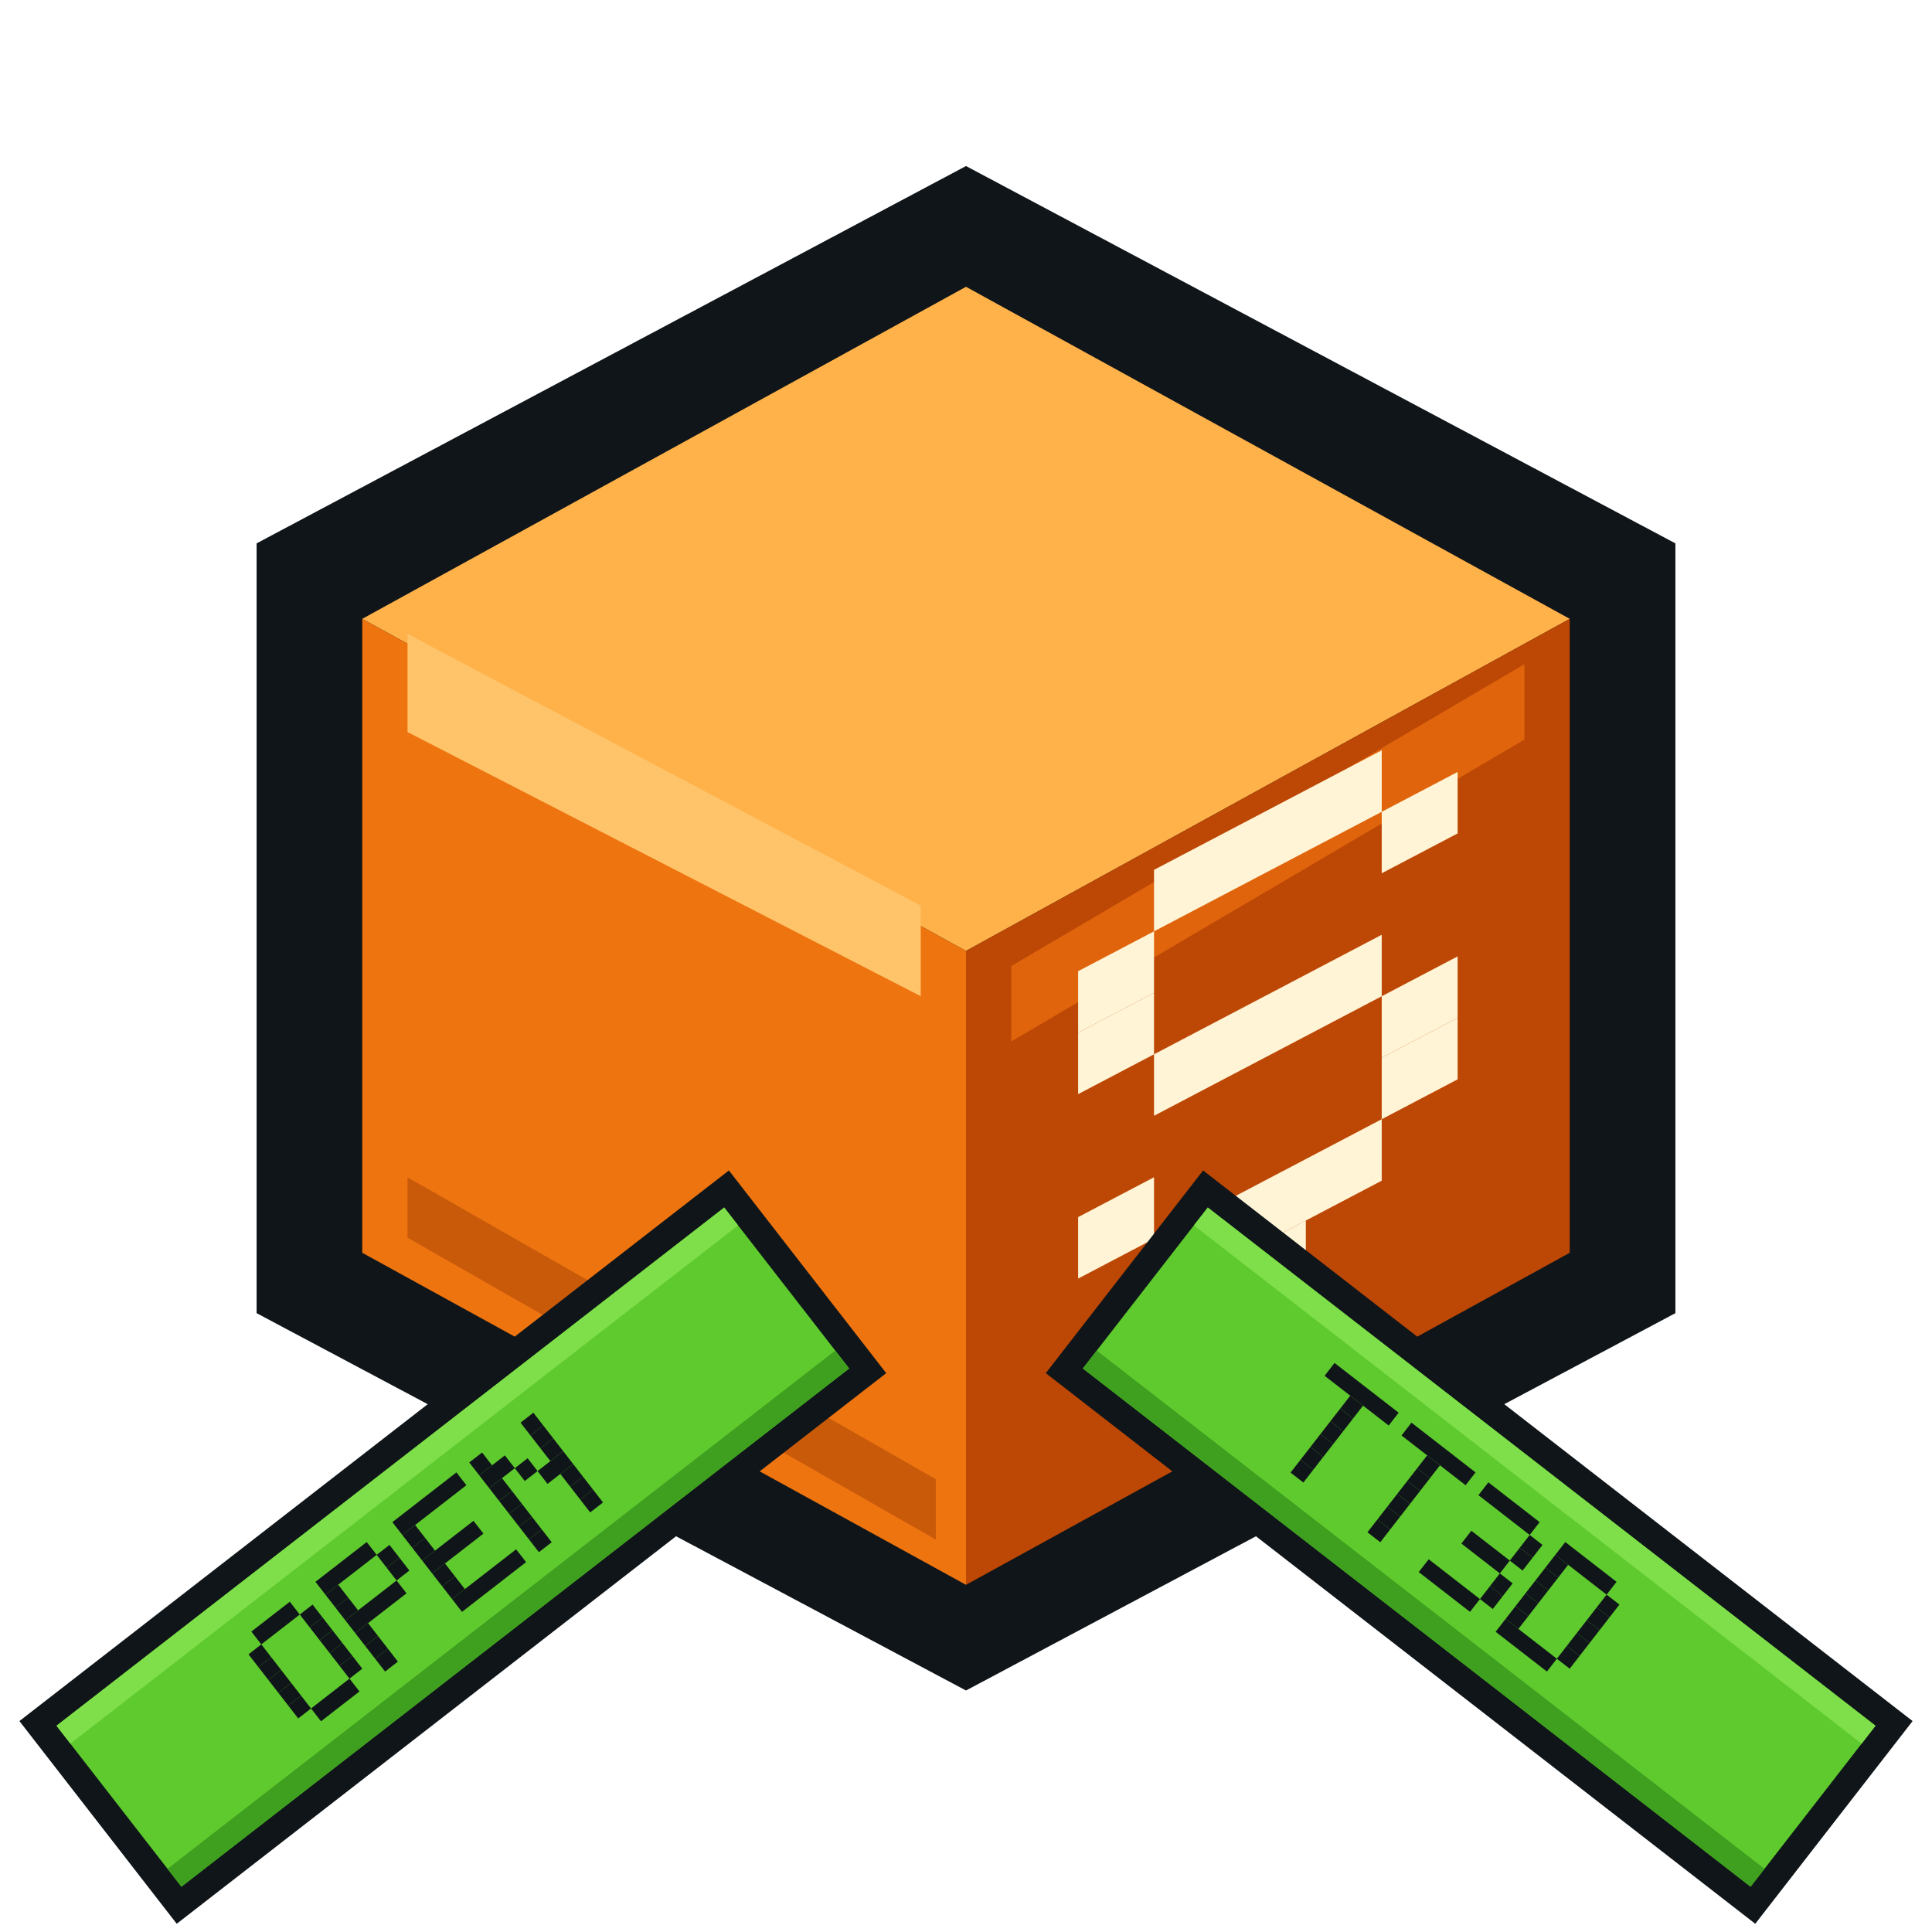
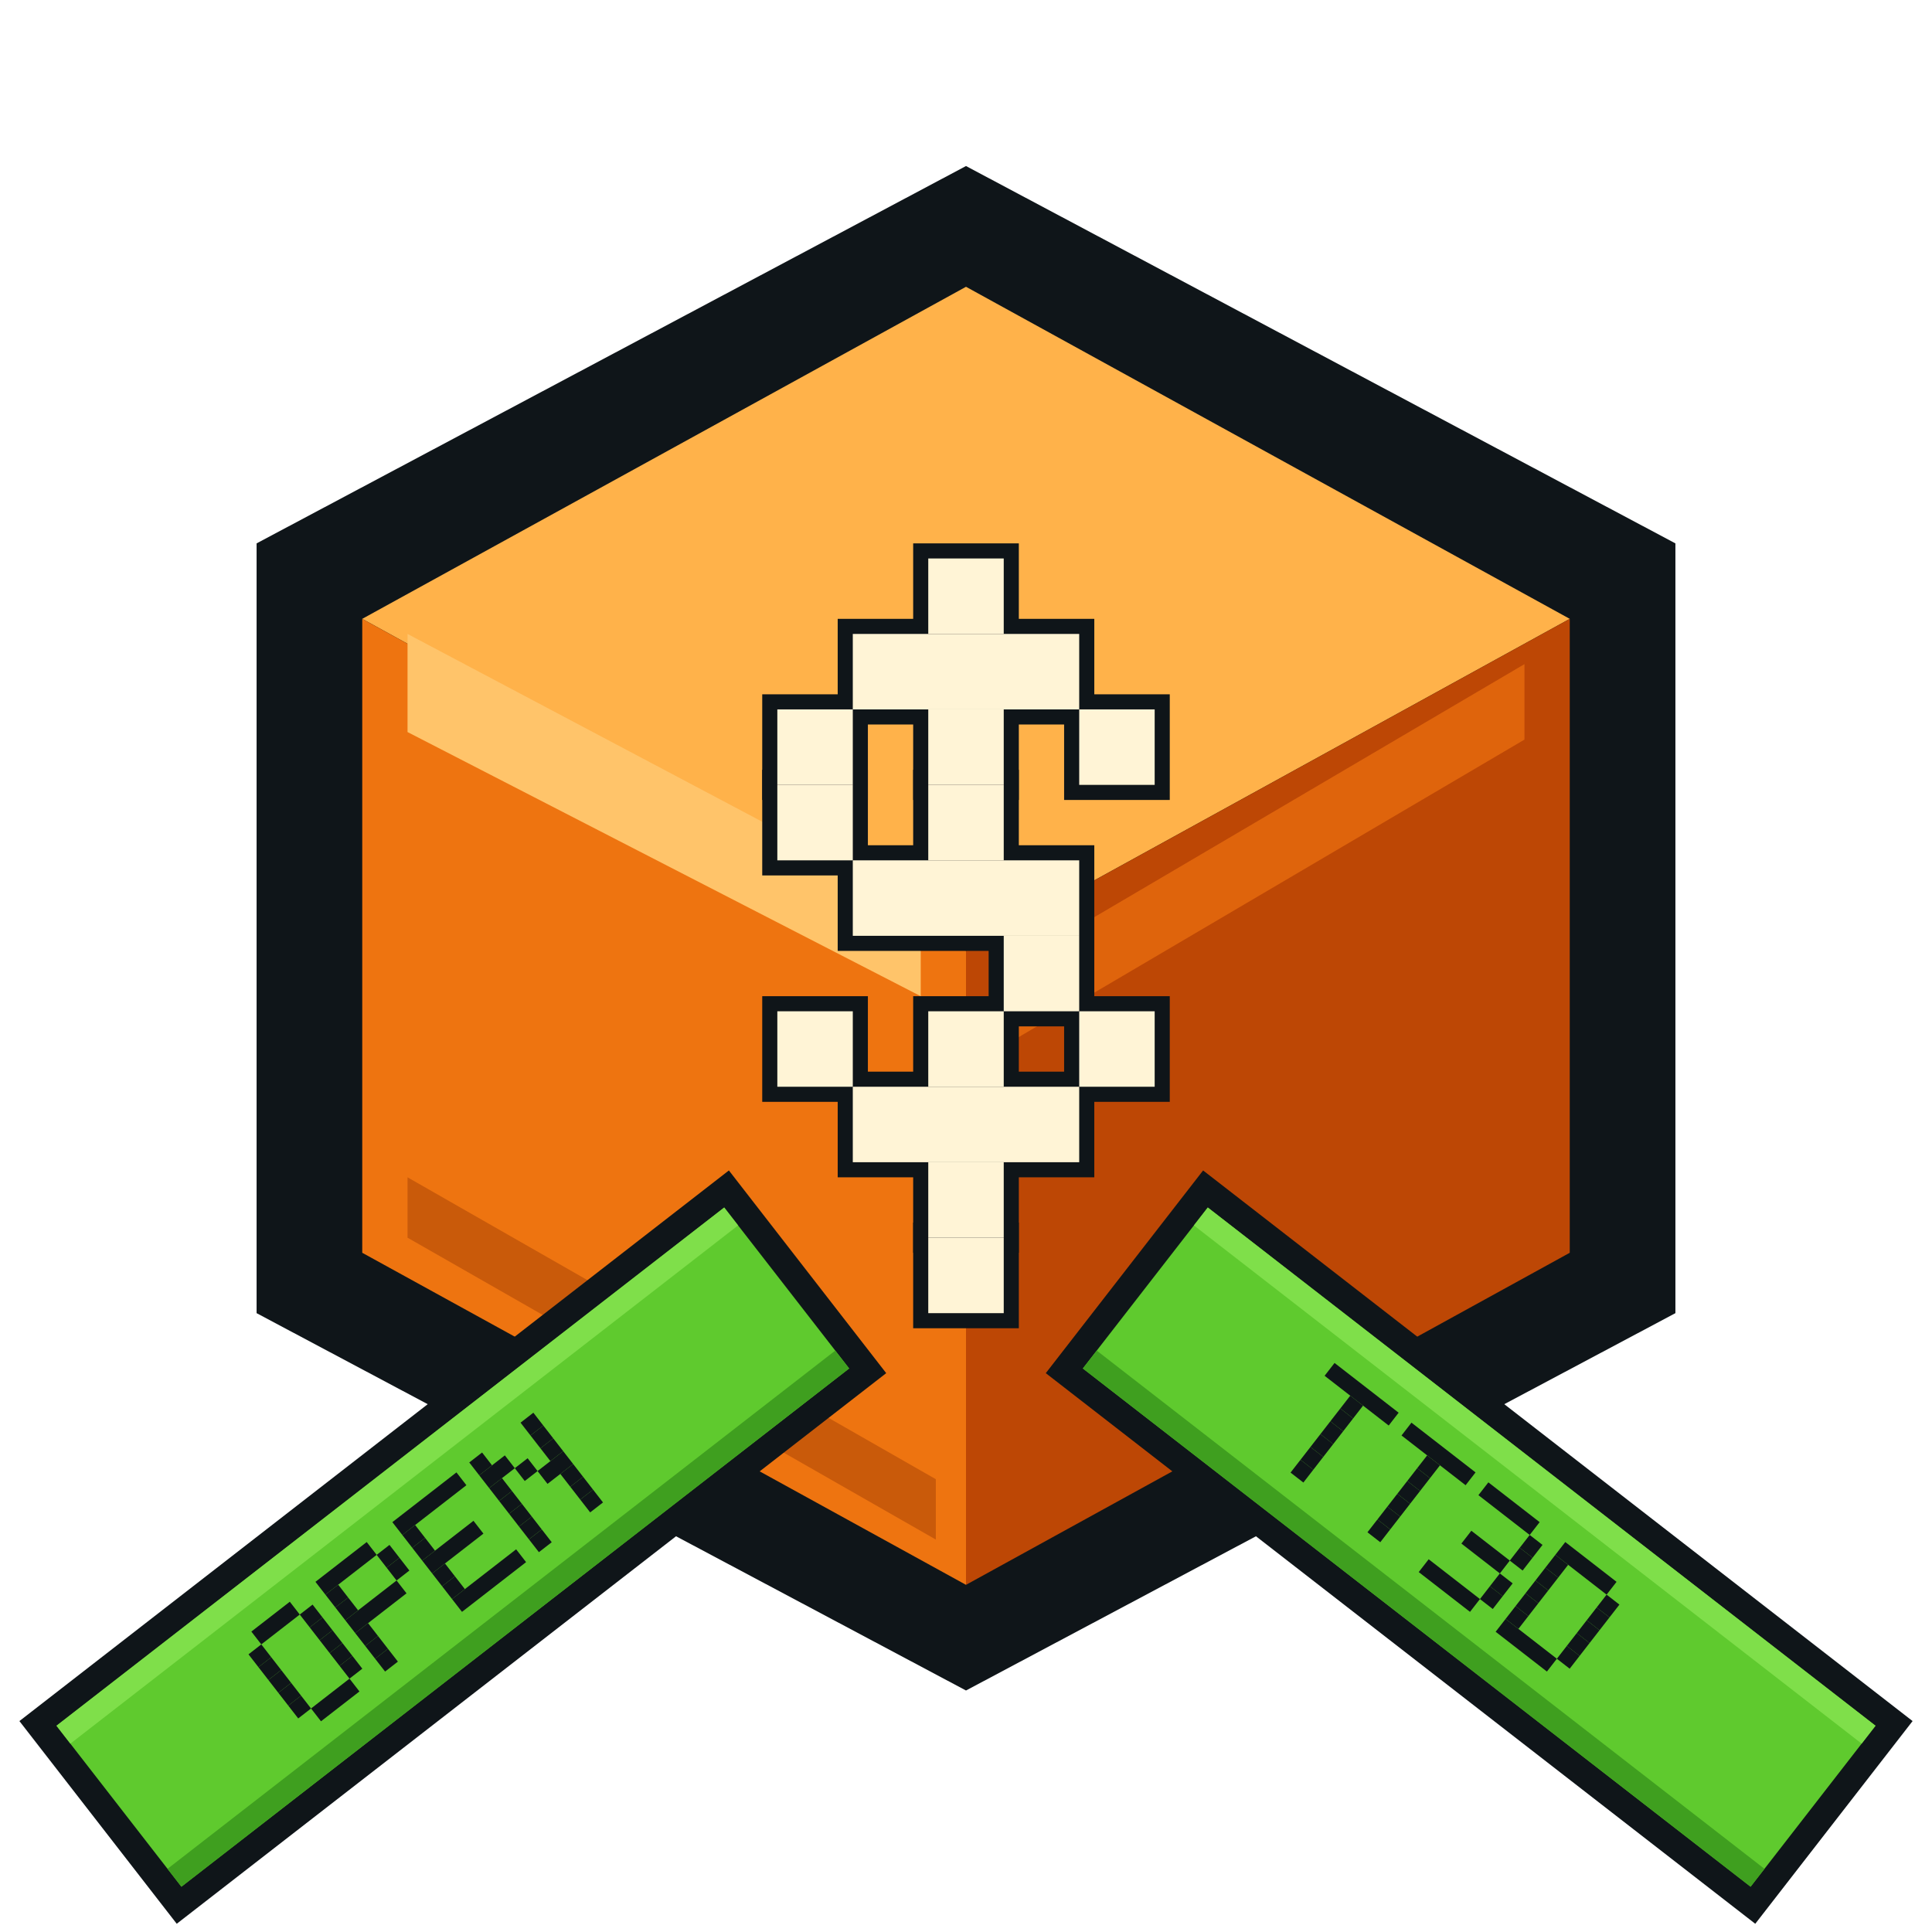
<svg xmlns="http://www.w3.org/2000/svg" width="256" height="256" viewBox="0 0 256 256">
  <polygon points="128.000,22.000 222.000,72.000 222.000,174.000 128.000,224.000 34.000,174.000 34.000,72.000" fill="#0f1519" />
  <polygon points="128.000,38.000 208.000,82.000 128.000,126.000 48.000,82.000" fill="#ffb24a" />
  <polygon points="48.000,82.000 128.000,126.000 128.000,210.000 48.000,166.000" fill="#ee7410" />
  <polygon points="128.000,126.000 208.000,82.000 208.000,166.000 128.000,210.000" fill="#bd4705" />
  <polygon points="54.000,84.000 122.000,120.000 122.000,132.000 54.000,97.000" fill="#ffc46a" />
  <polygon points="134.000,128.000 202.000,88.000 202.000,98.000 134.000,138.000" fill="#df640c" />
  <polygon points="54.000,156.000 54.000,164.000 124.000,204.000 124.000,196.000" fill="#c95a0a" />
-   <polygon points="152.914,115.260 183.086,99.420 183.086,107.567 152.914,123.407" fill="#fff4d6" />
-   <polygon points="142.857,128.687 152.914,123.407 152.914,131.553 142.857,136.833" fill="#fff4d6" />
-   <polygon points="183.086,107.567 193.143,102.287 193.143,110.433 183.086,115.713" fill="#fff4d6" />
-   <polygon points="142.857,136.833 152.914,131.553 152.914,139.700 142.857,144.980" fill="#fff4d6" />
-   <polygon points="152.914,139.700 183.086,123.860 183.086,132.007 152.914,147.847" fill="#fff4d6" />
-   <polygon points="183.086,132.007 193.143,126.727 193.143,134.873 183.086,140.153" fill="#fff4d6" />
-   <polygon points="142.857,161.273 152.914,155.993 152.914,164.140 142.857,169.420" fill="#fff4d6" />
-   <polygon points="183.086,140.153 193.143,134.873 193.143,143.020 183.086,148.300" fill="#fff4d6" />
-   <polygon points="152.914,164.140 183.086,148.300 183.086,156.447 152.914,172.287" fill="#fff4d6" />
-   <polygon points="162.971,167.007 173.029,161.727 173.029,169.873 162.971,175.153" fill="#fff4d6" />
-   <polygon points="162.971,175.153 173.029,169.873 173.029,178.020 162.971,183.300" fill="#fff4d6" />
+   <polygon points="121.000,72.000 135.000,72.000 135.000,86.000 121.000,86.000" fill="#0f1519" />
+   <polygon points="111.000,82.000 145.000,82.000 145.000,96.000 111.000,96.000" fill="#0f1519" />
+   <polygon points="101.000,92.000 115.000,92.000 115.000,106.000 101.000,106.000" fill="#0f1519" />
+   <polygon points="121.000,92.000 135.000,92.000 135.000,106.000 121.000,106.000" fill="#0f1519" />
+   <polygon points="141.000,92.000 155.000,92.000 155.000,106.000 141.000,106.000" fill="#0f1519" />
+   <polygon points="101.000,102.000 115.000,102.000 115.000,116.000 101.000,116.000" fill="#0f1519" />
+   <polygon points="121.000,102.000 135.000,102.000 135.000,116.000 121.000,116.000" fill="#0f1519" />
+   <polygon points="111.000,112.000 145.000,112.000 145.000,126.000 111.000,126.000" fill="#0f1519" />
+   <polygon points="131.000,122.000 145.000,122.000 145.000,136.000 131.000,136.000" fill="#0f1519" />
+   <polygon points="101.000,132.000 115.000,132.000 115.000,146.000 101.000,146.000" fill="#0f1519" />
+   <polygon points="121.000,132.000 135.000,132.000 135.000,146.000 121.000,146.000" fill="#0f1519" />
+   <polygon points="141.000,132.000 155.000,132.000 155.000,146.000 141.000,146.000" fill="#0f1519" />
+   <polygon points="111.000,142.000 145.000,142.000 145.000,156.000 111.000,156.000" fill="#0f1519" />
+   <polygon points="121.000,152.000 135.000,152.000 135.000,166.000 121.000,166.000" fill="#0f1519" />
+   <polygon points="121.000,162.000 135.000,162.000 135.000,176.000 121.000,176.000" fill="#0f1519" />
+   <polygon points="123.000,74.000 133.000,74.000 133.000,84.000 123.000,84.000" fill="#fff4d6" />
+   <polygon points="113.000,84.000 143.000,84.000 143.000,94.000 113.000,94.000" fill="#fff4d6" />
+   <polygon points="103.000,94.000 113.000,94.000 113.000,104.000 103.000,104.000" fill="#fff4d6" />
+   <polygon points="123.000,94.000 133.000,94.000 133.000,104.000 123.000,104.000" fill="#fff4d6" />
+   <polygon points="143.000,94.000 153.000,94.000 153.000,104.000 143.000,104.000" fill="#fff4d6" />
+   <polygon points="103.000,104.000 113.000,104.000 113.000,114.000 103.000,114.000" fill="#fff4d6" />
+   <polygon points="123.000,104.000 133.000,104.000 133.000,114.000 123.000,114.000" fill="#fff4d6" />
+   <polygon points="113.000,114.000 143.000,114.000 143.000,124.000 113.000,124.000" fill="#fff4d6" />
+   <polygon points="133.000,124.000 143.000,124.000 143.000,134.000 133.000,134.000" fill="#fff4d6" />
+   <polygon points="103.000,134.000 113.000,134.000 113.000,144.000 103.000,144.000" fill="#fff4d6" />
+   <polygon points="123.000,134.000 133.000,134.000 133.000,144.000 123.000,144.000" fill="#fff4d6" />
+   <polygon points="143.000,134.000 153.000,134.000 153.000,144.000 143.000,144.000" fill="#fff4d6" />
+   <polygon points="113.000,144.000 143.000,144.000 143.000,154.000 113.000,154.000" fill="#fff4d6" />
+   <polygon points="123.000,154.000 133.000,154.000 133.000,164.000 123.000,164.000" fill="#fff4d6" />
+   <polygon points="123.000,164.000 133.000,164.000 133.000,174.000 123.000,174.000" fill="#fff4d6" />
  <polygon points="2.572,228.051 96.582,155.090 117.428,181.949 23.418,254.910" fill="#0f1519" />
  <polygon points="7.483,228.670 95.962,160.001 112.517,181.330 24.038,249.999" fill="#5fca2e" />
  <polygon points="22.198,247.629 110.677,178.960 112.517,181.330 24.038,249.999" fill="#3f9f1f" />
  <polygon points="7.483,228.670 95.962,160.001 97.802,162.371 9.323,231.040" fill="#7fdf4a" />
  <polygon points="33.306,216.192 38.401,212.237 39.720,213.936 34.624,217.890" fill="#0f1519" />
  <polygon points="32.926,219.209 34.624,217.890 35.942,219.589 34.244,220.907" fill="#0f1519" />
  <polygon points="39.720,213.936 41.418,212.618 42.736,214.316 41.038,215.634" fill="#0f1519" />
  <polygon points="34.244,220.907 35.942,219.589 37.261,221.287 35.562,222.606" fill="#0f1519" />
  <polygon points="41.038,215.634 42.736,214.316 44.055,216.015 42.356,217.333" fill="#0f1519" />
  <polygon points="35.562,222.606 37.261,221.287 38.579,222.986 36.880,224.304" fill="#0f1519" />
  <polygon points="42.356,217.333 44.055,216.015 45.373,217.713 43.674,219.031" fill="#0f1519" />
  <polygon points="36.880,224.304 38.579,222.986 39.897,224.684 38.199,226.003" fill="#0f1519" />
  <polygon points="43.674,219.031 45.373,217.713 46.691,219.412 44.992,220.730" fill="#0f1519" />
  <polygon points="38.199,226.003 39.897,224.684 41.215,226.383 39.517,227.701" fill="#0f1519" />
  <polygon points="44.992,220.730 46.691,219.412 48.009,221.110 46.311,222.428" fill="#0f1519" />
  <polygon points="41.215,226.383 46.311,222.428 47.629,224.127 42.533,228.081" fill="#0f1519" />
  <polygon points="41.798,209.601 48.592,204.328 49.911,206.027 43.117,211.299" fill="#0f1519" />
  <polygon points="43.117,211.299 44.815,209.981 46.133,211.680 44.435,212.998" fill="#0f1519" />
  <polygon points="49.911,206.027 51.609,204.708 52.927,206.407 51.229,207.725" fill="#0f1519" />
  <polygon points="44.435,212.998 46.133,211.680 47.452,213.378 45.753,214.696" fill="#0f1519" />
  <polygon points="51.229,207.725 52.927,206.407 54.245,208.105 52.547,209.424" fill="#0f1519" />
  <polygon points="45.753,214.696 52.547,209.424 53.865,211.122 47.071,216.395" fill="#0f1519" />
  <polygon points="47.071,216.395 48.770,215.077 50.088,216.775 48.389,218.093" fill="#0f1519" />
  <polygon points="48.389,218.093 50.088,216.775 51.406,218.474 49.708,219.792" fill="#0f1519" />
  <polygon points="49.708,219.792 51.406,218.474 52.724,220.172 51.026,221.490" fill="#0f1519" />
  <polygon points="51.989,201.692 60.482,195.101 61.800,196.799 53.308,203.390" fill="#0f1519" />
  <polygon points="53.308,203.390 55.006,202.072 56.324,203.770 54.626,205.089" fill="#0f1519" />
  <polygon points="54.626,205.089 56.324,203.770 57.642,205.469 55.944,206.787" fill="#0f1519" />
  <polygon points="55.944,206.787 62.738,201.514 64.056,203.213 57.262,208.486" fill="#0f1519" />
  <polygon points="57.262,208.486 58.961,207.167 60.279,208.866 58.580,210.184" fill="#0f1519" />
  <polygon points="58.580,210.184 60.279,208.866 61.597,210.564 59.899,211.883" fill="#0f1519" />
  <polygon points="59.899,211.883 68.391,205.292 69.709,206.990 61.217,213.581" fill="#0f1519" />
  <polygon points="62.180,193.783 63.879,192.464 65.197,194.163 63.498,195.481" fill="#0f1519" />
  <polygon points="68.974,188.510 70.673,187.191 71.991,188.890 70.292,190.208" fill="#0f1519" />
  <polygon points="63.498,195.481 66.895,192.845 68.214,194.543 64.817,197.179" fill="#0f1519" />
  <polygon points="70.292,190.208 71.991,188.890 73.309,190.588 71.611,191.907" fill="#0f1519" />
  <polygon points="64.817,197.179 66.515,195.861 67.833,197.560 66.135,198.878" fill="#0f1519" />
  <polygon points="68.214,194.543 69.912,193.225 71.230,194.923 69.532,196.242" fill="#0f1519" />
  <polygon points="71.611,191.907 73.309,190.588 74.627,192.287 72.929,193.605" fill="#0f1519" />
  <polygon points="66.135,198.878 67.833,197.560 69.152,199.258 67.453,200.576" fill="#0f1519" />
  <polygon points="71.230,194.923 74.627,192.287 75.945,193.985 72.548,196.622" fill="#0f1519" />
  <polygon points="67.453,200.576 69.152,199.258 70.470,200.957 68.771,202.275" fill="#0f1519" />
  <polygon points="74.247,195.304 75.945,193.985 77.264,195.684 75.565,197.002" fill="#0f1519" />
  <polygon points="68.771,202.275 70.470,200.957 71.788,202.655 70.089,203.973" fill="#0f1519" />
  <polygon points="75.565,197.002 77.264,195.684 78.582,197.382 76.883,198.701" fill="#0f1519" />
  <polygon points="70.089,203.973 71.788,202.655 73.106,204.354 71.408,205.672" fill="#0f1519" />
  <polygon points="76.883,198.701 78.582,197.382 79.900,199.081 78.202,200.399" fill="#0f1519" />
  <polygon points="159.418,155.090 253.428,228.051 232.582,254.910 138.572,181.949" fill="#0f1519" />
  <polygon points="160.038,160.001 248.517,228.670 231.962,249.999 143.483,181.330" fill="#5fca2e" />
  <polygon points="145.323,178.960 233.802,247.629 231.962,249.999 143.483,181.330" fill="#3f9f1f" />
  <polygon points="160.038,160.001 248.517,228.670 246.677,231.040 158.198,162.371" fill="#7fdf4a" />
  <polygon points="176.835,180.600 185.327,187.191 184.009,188.890 175.517,182.299" fill="#0f1519" />
  <polygon points="178.914,184.935 180.612,186.254 179.294,187.952 177.596,186.634" fill="#0f1519" />
  <polygon points="177.596,186.634 179.294,187.952 177.976,189.651 176.277,188.332" fill="#0f1519" />
  <polygon points="176.277,188.332 177.976,189.651 176.658,191.349 174.959,190.031" fill="#0f1519" />
  <polygon points="174.959,190.031 176.658,191.349 175.339,193.048 173.641,191.729" fill="#0f1519" />
  <polygon points="173.641,191.729 175.339,193.048 174.021,194.746 172.323,193.428" fill="#0f1519" />
  <polygon points="172.323,193.428 174.021,194.746 172.703,196.444 171.004,195.126" fill="#0f1519" />
  <polygon points="187.026,188.510 195.518,195.101 194.200,196.799 185.708,190.208" fill="#0f1519" />
  <polygon points="189.105,192.845 190.803,194.163 189.485,195.861 187.786,194.543" fill="#0f1519" />
  <polygon points="187.786,194.543 189.485,195.861 188.167,197.560 186.468,196.242" fill="#0f1519" />
  <polygon points="186.468,196.242 188.167,197.560 186.848,199.258 185.150,197.940" fill="#0f1519" />
  <polygon points="185.150,197.940 186.848,199.258 185.530,200.957 183.832,199.639" fill="#0f1519" />
  <polygon points="183.832,199.639 185.530,200.957 184.212,202.655 182.514,201.337" fill="#0f1519" />
  <polygon points="182.514,201.337 184.212,202.655 182.894,204.354 181.195,203.035" fill="#0f1519" />
  <polygon points="197.217,196.419 204.011,201.692 202.692,203.390 195.899,198.117" fill="#0f1519" />
  <polygon points="202.692,203.390 204.391,204.708 203.073,206.407 201.374,205.089" fill="#0f1519" />
  <polygon points="201.374,205.089 203.073,206.407 201.755,208.105 200.056,206.787" fill="#0f1519" />
  <polygon points="194.961,202.833 200.056,206.787 198.738,208.486 193.642,204.531" fill="#0f1519" />
  <polygon points="198.738,208.486 200.436,209.804 199.118,211.502 197.420,210.184" fill="#0f1519" />
  <polygon points="197.420,210.184 199.118,211.502 197.800,213.201 196.101,211.883" fill="#0f1519" />
  <polygon points="189.308,206.610 196.101,211.883 194.783,213.581 187.989,208.308" fill="#0f1519" />
  <polygon points="207.408,204.328 214.202,209.601 212.883,211.299 206.089,206.027" fill="#0f1519" />
  <polygon points="206.089,206.027 207.788,207.345 206.470,209.043 204.771,207.725" fill="#0f1519" />
  <polygon points="212.883,211.299 214.582,212.618 213.264,214.316 211.565,212.998" fill="#0f1519" />
  <polygon points="204.771,207.725 206.470,209.043 205.152,210.742 203.453,209.424" fill="#0f1519" />
  <polygon points="211.565,212.998 213.264,214.316 211.945,216.015 210.247,214.696" fill="#0f1519" />
  <polygon points="203.453,209.424 205.152,210.742 203.833,212.440 202.135,211.122" fill="#0f1519" />
  <polygon points="210.247,214.696 211.945,216.015 210.627,217.713 208.929,216.395" fill="#0f1519" />
  <polygon points="202.135,211.122 203.833,212.440 202.515,214.139 200.817,212.821" fill="#0f1519" />
  <polygon points="208.929,216.395 210.627,217.713 209.309,219.412 207.611,218.093" fill="#0f1519" />
  <polygon points="200.817,212.821 202.515,214.139 201.197,215.837 199.498,214.519" fill="#0f1519" />
  <polygon points="207.611,218.093 209.309,219.412 207.991,221.110 206.292,219.792" fill="#0f1519" />
  <polygon points="199.498,214.519 206.292,219.792 204.974,221.490 198.180,216.217" fill="#0f1519" />
</svg>
